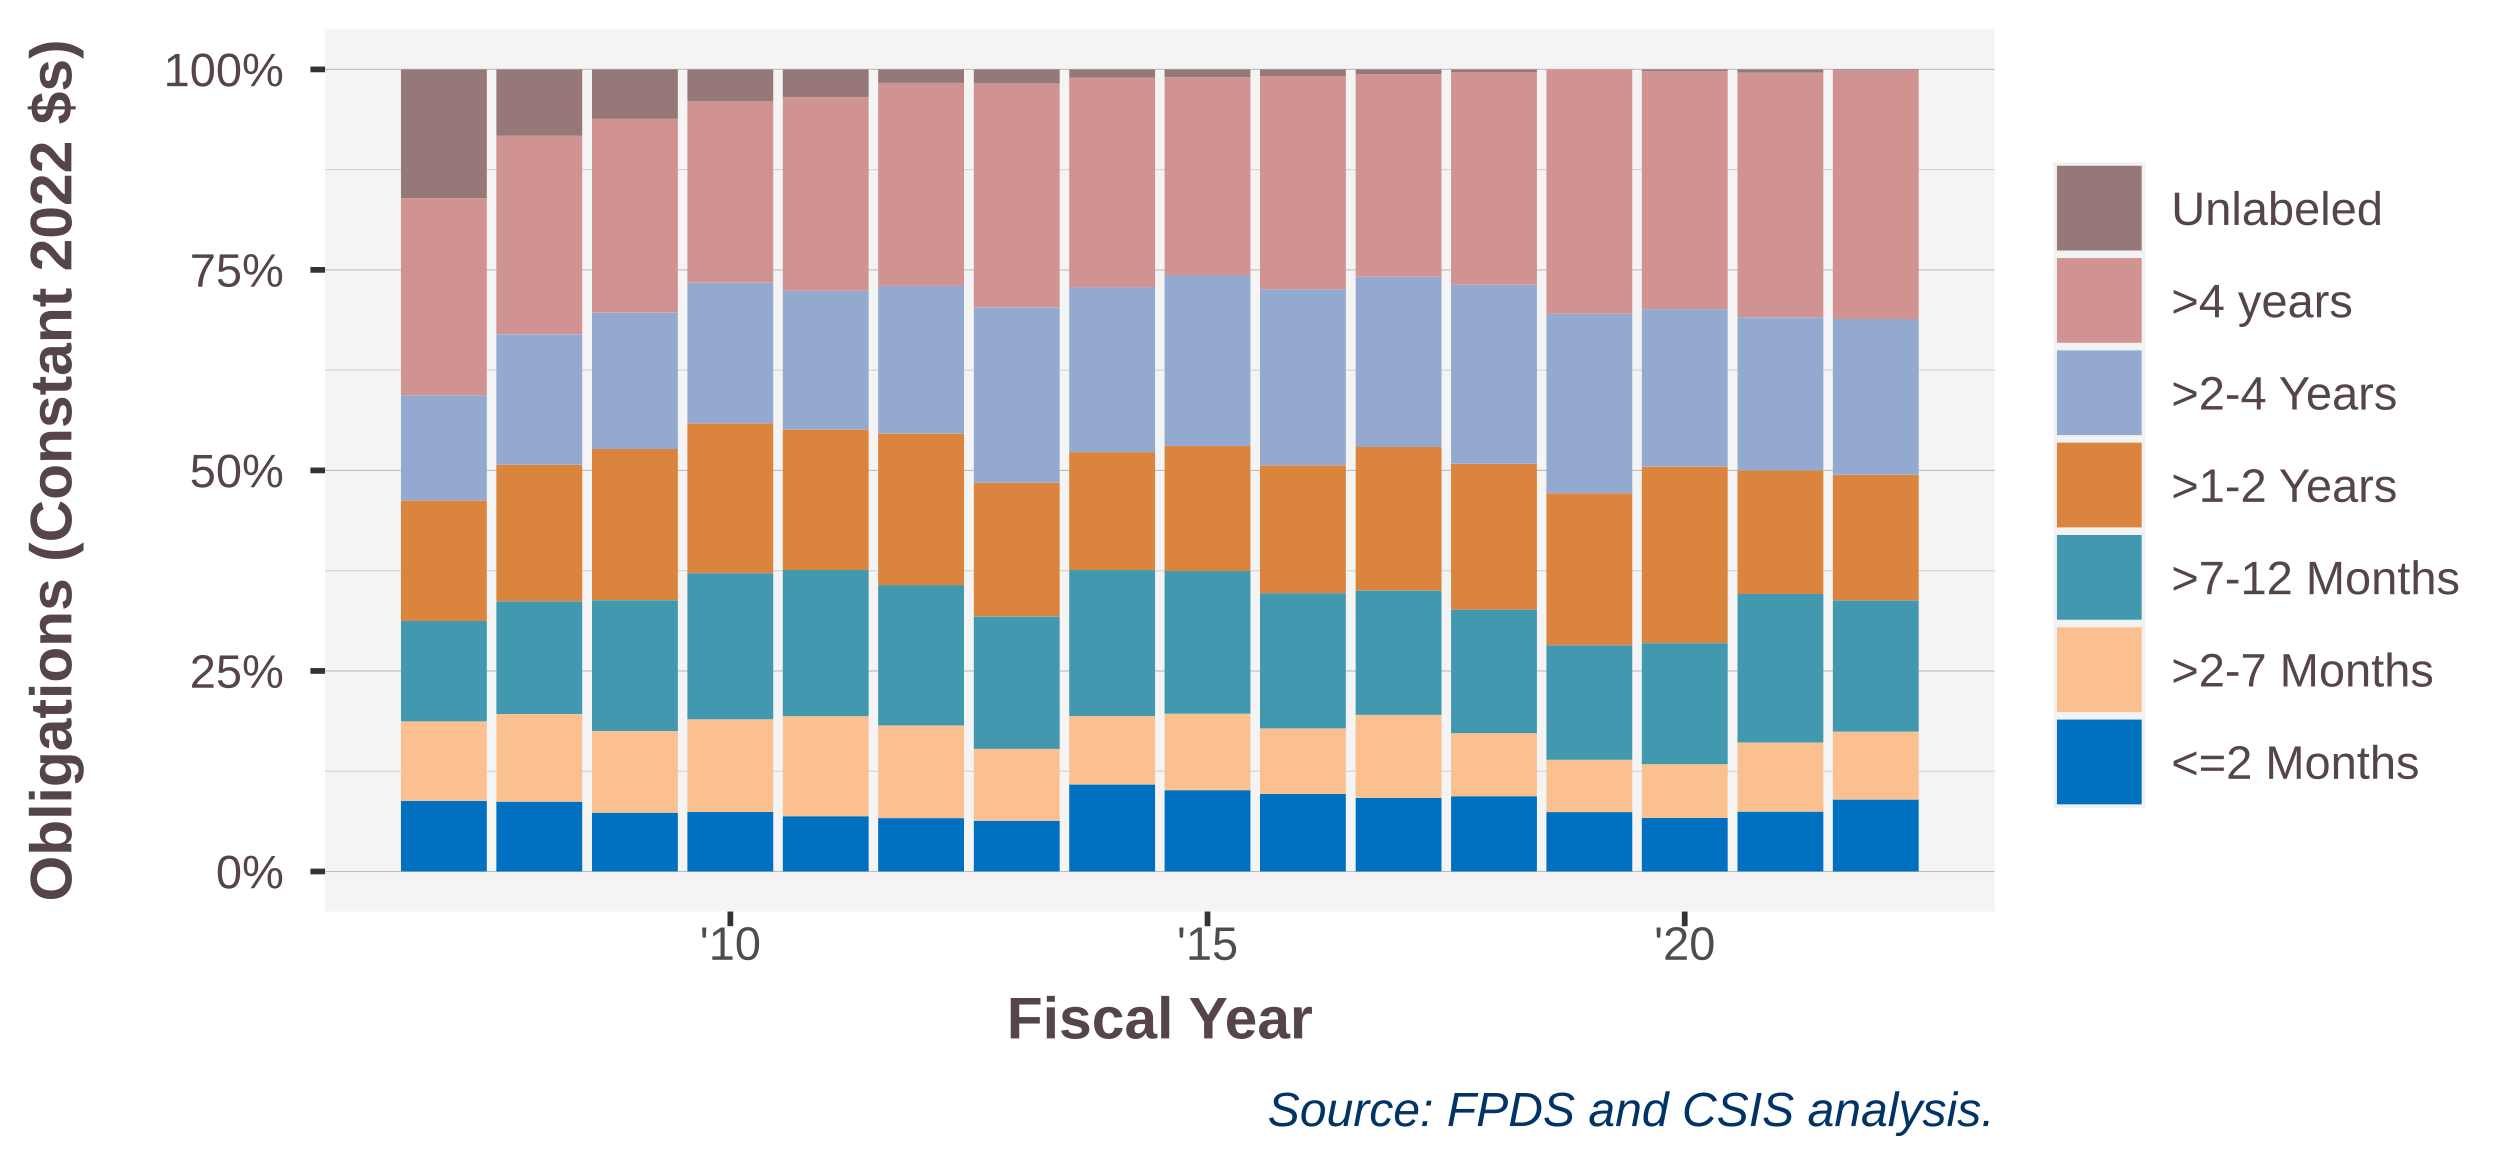
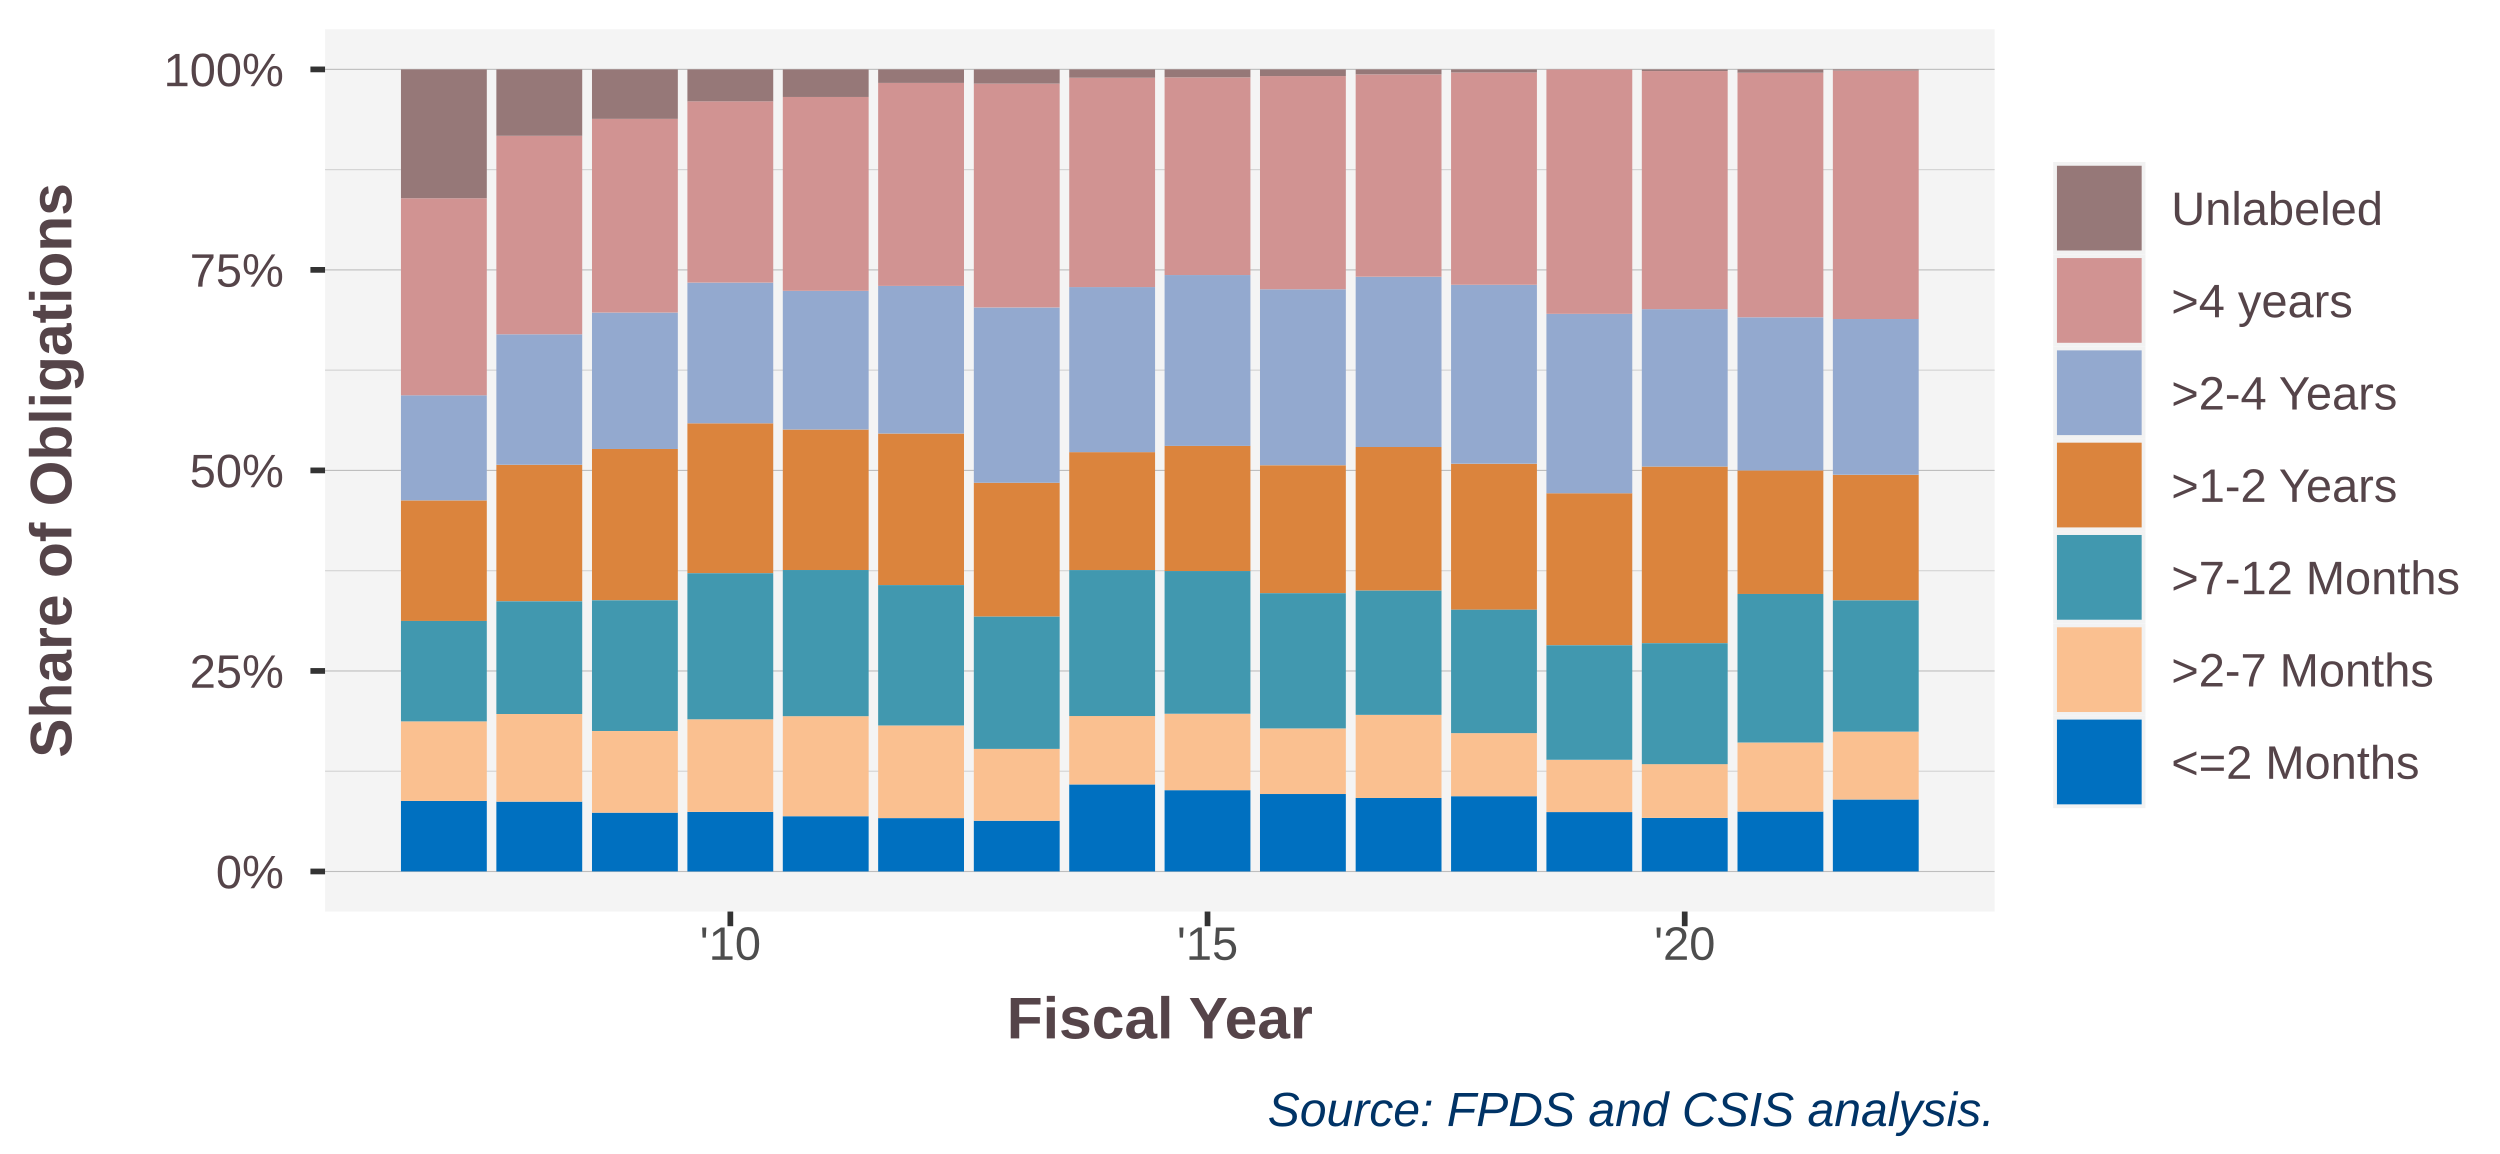
<svg xmlns="http://www.w3.org/2000/svg" class="svglite" width="468.00pt" height="216.00pt" viewBox="0 0 468.00 216.00">
  <defs>
    <style type="text/css">
    .svglite line, .svglite polyline, .svglite polygon, .svglite path, .svglite rect, .svglite circle {
      fill: none;
      stroke: #000000;
      stroke-linecap: round;
      stroke-linejoin: round;
      stroke-miterlimit: 10.00;
    }
    .svglite text {
      white-space: pre;
    }
  </style>
  </defs>
  <rect width="100%" height="100%" style="stroke: none; fill: #FFFFFF;" />
  <defs>
    <clipPath id="cpMC4wMHw0NjguMDB8MC4wMHwyMTYuMDA=">
      <rect x="0.00" y="0.00" width="468.00" height="216.00" />
    </clipPath>
  </defs>
  <g clip-path="url(#cpMC4wMHw0NjguMDB8MC4wMHwyMTYuMDA=)">
    <rect x="0.00" y="0.00" width="468.00" height="216.00" style="stroke-width: 1.07; stroke: #FFFFFF; fill: #FFFFFF;" />
  </g>
  <defs>
    <clipPath id="cpNjAuODV8MzczLjM5fDUuNDh8MTcwLjY0">
      <rect x="60.85" y="5.48" width="312.54" height="165.16" />
    </clipPath>
  </defs>
  <g clip-path="url(#cpNjAuODV8MzczLjM5fDUuNDh8MTcwLjY0)">
    <rect x="60.85" y="5.48" width="312.54" height="165.16" style="stroke-width: 1.07; stroke: none; fill: #F4F4F4;" />
    <polyline points="60.85,144.37 373.39,144.37 " style="stroke-width: 0.21; stroke: #D3D3D3; stroke-linecap: butt;" />
    <polyline points="60.85,106.83 373.39,106.83 " style="stroke-width: 0.21; stroke: #D3D3D3; stroke-linecap: butt;" />
    <polyline points="60.85,69.29 373.39,69.29 " style="stroke-width: 0.21; stroke: #D3D3D3; stroke-linecap: butt;" />
    <polyline points="60.85,31.76 373.39,31.76 " style="stroke-width: 0.21; stroke: #D3D3D3; stroke-linecap: butt;" />
    <polyline points="60.85,163.14 373.39,163.14 " style="stroke-width: 0.21; stroke: #BEBEBE; stroke-linecap: butt;" />
    <polyline points="60.85,125.60 373.39,125.60 " style="stroke-width: 0.21; stroke: #BEBEBE; stroke-linecap: butt;" />
    <polyline points="60.85,88.06 373.39,88.06 " style="stroke-width: 0.21; stroke: #BEBEBE; stroke-linecap: butt;" />
    <polyline points="60.85,50.52 373.39,50.52 " style="stroke-width: 0.21; stroke: #BEBEBE; stroke-linecap: butt;" />
    <polyline points="60.85,12.99 373.39,12.99 " style="stroke-width: 0.21; stroke: #BEBEBE; stroke-linecap: butt;" />
    <rect x="75.06" y="149.93" width="16.07" height="13.20" style="stroke-width: 1.07; stroke: none; stroke-linecap: butt; stroke-linejoin: miter; fill: #0070C0;" />
    <rect x="92.92" y="150.06" width="16.07" height="13.08" style="stroke-width: 1.07; stroke: none; stroke-linecap: butt; stroke-linejoin: miter; fill: #0070C0;" />
    <rect x="110.82" y="152.12" width="16.07" height="11.01" style="stroke-width: 1.07; stroke: none; stroke-linecap: butt; stroke-linejoin: miter; fill: #0070C0;" />
    <rect x="128.68" y="151.98" width="16.07" height="11.16" style="stroke-width: 1.07; stroke: none; stroke-linecap: butt; stroke-linejoin: miter; fill: #0070C0;" />
    <rect x="146.54" y="152.80" width="16.07" height="10.34" style="stroke-width: 1.07; stroke: none; stroke-linecap: butt; stroke-linejoin: miter; fill: #0070C0;" />
    <rect x="164.39" y="153.15" width="16.07" height="9.99" style="stroke-width: 1.07; stroke: none; stroke-linecap: butt; stroke-linejoin: miter; fill: #0070C0;" />
    <rect x="182.30" y="153.64" width="16.07" height="9.49" style="stroke-width: 1.07; stroke: none; stroke-linecap: butt; stroke-linejoin: miter; fill: #0070C0;" />
    <rect x="200.16" y="146.84" width="16.07" height="16.30" style="stroke-width: 1.07; stroke: none; stroke-linecap: butt; stroke-linejoin: miter; fill: #0070C0;" />
    <rect x="218.01" y="147.92" width="16.07" height="15.22" style="stroke-width: 1.07; stroke: none; stroke-linecap: butt; stroke-linejoin: miter; fill: #0070C0;" />
    <rect x="235.87" y="148.64" width="16.07" height="14.50" style="stroke-width: 1.07; stroke: none; stroke-linecap: butt; stroke-linejoin: miter; fill: #0070C0;" />
    <rect x="253.78" y="149.38" width="16.07" height="13.76" style="stroke-width: 1.07; stroke: none; stroke-linecap: butt; stroke-linejoin: miter; fill: #0070C0;" />
    <rect x="271.64" y="149.05" width="16.07" height="14.09" style="stroke-width: 1.07; stroke: none; stroke-linecap: butt; stroke-linejoin: miter; fill: #0070C0;" />
    <rect x="289.49" y="152.02" width="16.07" height="11.12" style="stroke-width: 1.07; stroke: none; stroke-linecap: butt; stroke-linejoin: miter; fill: #0070C0;" />
    <rect x="307.35" y="153.11" width="16.07" height="10.03" style="stroke-width: 1.07; stroke: none; stroke-linecap: butt; stroke-linejoin: miter; fill: #0070C0;" />
    <rect x="325.26" y="151.92" width="16.07" height="11.21" style="stroke-width: 1.07; stroke: none; stroke-linecap: butt; stroke-linejoin: miter; fill: #0070C0;" />
    <rect x="343.11" y="149.66" width="16.07" height="13.48" style="stroke-width: 1.07; stroke: none; stroke-linecap: butt; stroke-linejoin: miter; fill: #0070C0;" />
    <rect x="75.06" y="93.67" width="16.07" height="22.57" style="stroke-width: 1.07; stroke: none; stroke-linecap: butt; stroke-linejoin: miter; fill: #DB843D;" />
    <rect x="92.92" y="87.00" width="16.07" height="25.57" style="stroke-width: 1.07; stroke: none; stroke-linecap: butt; stroke-linejoin: miter; fill: #DB843D;" />
    <rect x="110.82" y="84.05" width="16.07" height="28.33" style="stroke-width: 1.07; stroke: none; stroke-linecap: butt; stroke-linejoin: miter; fill: #DB843D;" />
    <rect x="128.68" y="79.24" width="16.07" height="28.07" style="stroke-width: 1.07; stroke: none; stroke-linecap: butt; stroke-linejoin: miter; fill: #DB843D;" />
    <rect x="146.54" y="80.40" width="16.07" height="26.31" style="stroke-width: 1.07; stroke: none; stroke-linecap: butt; stroke-linejoin: miter; fill: #DB843D;" />
    <rect x="164.39" y="81.15" width="16.07" height="28.38" style="stroke-width: 1.07; stroke: none; stroke-linecap: butt; stroke-linejoin: miter; fill: #DB843D;" />
    <rect x="182.30" y="90.36" width="16.07" height="25.08" style="stroke-width: 1.07; stroke: none; stroke-linecap: butt; stroke-linejoin: miter; fill: #DB843D;" />
    <rect x="200.16" y="84.64" width="16.07" height="22.07" style="stroke-width: 1.07; stroke: none; stroke-linecap: butt; stroke-linejoin: miter; fill: #DB843D;" />
    <rect x="218.01" y="83.46" width="16.07" height="23.44" style="stroke-width: 1.07; stroke: none; stroke-linecap: butt; stroke-linejoin: miter; fill: #DB843D;" />
    <rect x="235.87" y="87.10" width="16.07" height="23.96" style="stroke-width: 1.07; stroke: none; stroke-linecap: butt; stroke-linejoin: miter; fill: #DB843D;" />
    <rect x="253.78" y="83.68" width="16.07" height="26.89" style="stroke-width: 1.07; stroke: none; stroke-linecap: butt; stroke-linejoin: miter; fill: #DB843D;" />
    <rect x="271.64" y="86.81" width="16.07" height="27.34" style="stroke-width: 1.07; stroke: none; stroke-linecap: butt; stroke-linejoin: miter; fill: #DB843D;" />
    <rect x="289.49" y="92.33" width="16.07" height="28.47" style="stroke-width: 1.07; stroke: none; stroke-linecap: butt; stroke-linejoin: miter; fill: #DB843D;" />
    <rect x="307.35" y="87.33" width="16.07" height="33.07" style="stroke-width: 1.07; stroke: none; stroke-linecap: butt; stroke-linejoin: miter; fill: #DB843D;" />
    <rect x="325.26" y="88.05" width="16.07" height="23.14" style="stroke-width: 1.07; stroke: none; stroke-linecap: butt; stroke-linejoin: miter; fill: #DB843D;" />
    <rect x="343.11" y="88.88" width="16.07" height="23.53" style="stroke-width: 1.07; stroke: none; stroke-linecap: butt; stroke-linejoin: miter; fill: #DB843D;" />
    <rect x="75.06" y="73.99" width="16.07" height="19.68" style="stroke-width: 1.07; stroke: none; stroke-linecap: butt; stroke-linejoin: miter; fill: #93A9CF;" />
    <rect x="92.92" y="62.58" width="16.07" height="24.42" style="stroke-width: 1.07; stroke: none; stroke-linecap: butt; stroke-linejoin: miter; fill: #93A9CF;" />
    <rect x="110.82" y="58.51" width="16.07" height="25.54" style="stroke-width: 1.07; stroke: none; stroke-linecap: butt; stroke-linejoin: miter; fill: #93A9CF;" />
    <rect x="128.68" y="52.90" width="16.07" height="26.34" style="stroke-width: 1.07; stroke: none; stroke-linecap: butt; stroke-linejoin: miter; fill: #93A9CF;" />
    <rect x="146.54" y="54.44" width="16.07" height="25.96" style="stroke-width: 1.07; stroke: none; stroke-linecap: butt; stroke-linejoin: miter; fill: #93A9CF;" />
    <rect x="164.39" y="53.52" width="16.07" height="27.63" style="stroke-width: 1.07; stroke: none; stroke-linecap: butt; stroke-linejoin: miter; fill: #93A9CF;" />
    <rect x="182.30" y="57.56" width="16.07" height="32.81" style="stroke-width: 1.07; stroke: none; stroke-linecap: butt; stroke-linejoin: miter; fill: #93A9CF;" />
    <rect x="200.16" y="53.74" width="16.07" height="30.90" style="stroke-width: 1.07; stroke: none; stroke-linecap: butt; stroke-linejoin: miter; fill: #93A9CF;" />
    <rect x="218.01" y="51.49" width="16.07" height="31.98" style="stroke-width: 1.07; stroke: none; stroke-linecap: butt; stroke-linejoin: miter; fill: #93A9CF;" />
    <rect x="235.87" y="54.15" width="16.07" height="32.94" style="stroke-width: 1.07; stroke: none; stroke-linecap: butt; stroke-linejoin: miter; fill: #93A9CF;" />
    <rect x="253.78" y="51.81" width="16.07" height="31.87" style="stroke-width: 1.07; stroke: none; stroke-linecap: butt; stroke-linejoin: miter; fill: #93A9CF;" />
    <rect x="271.64" y="53.31" width="16.07" height="33.49" style="stroke-width: 1.07; stroke: none; stroke-linecap: butt; stroke-linejoin: miter; fill: #93A9CF;" />
    <rect x="289.49" y="58.76" width="16.07" height="33.58" style="stroke-width: 1.07; stroke: none; stroke-linecap: butt; stroke-linejoin: miter; fill: #93A9CF;" />
    <rect x="307.35" y="57.87" width="16.07" height="29.47" style="stroke-width: 1.07; stroke: none; stroke-linecap: butt; stroke-linejoin: miter; fill: #93A9CF;" />
    <rect x="325.26" y="59.40" width="16.07" height="28.66" style="stroke-width: 1.07; stroke: none; stroke-linecap: butt; stroke-linejoin: miter; fill: #93A9CF;" />
    <rect x="343.11" y="59.72" width="16.07" height="29.15" style="stroke-width: 1.07; stroke: none; stroke-linecap: butt; stroke-linejoin: miter; fill: #93A9CF;" />
    <rect x="75.06" y="135.03" width="16.07" height="14.90" style="stroke-width: 1.07; stroke: none; stroke-linecap: butt; stroke-linejoin: miter; fill: #FAC090;" />
    <rect x="92.92" y="133.66" width="16.07" height="16.40" style="stroke-width: 1.07; stroke: none; stroke-linecap: butt; stroke-linejoin: miter; fill: #FAC090;" />
    <rect x="110.82" y="136.85" width="16.07" height="15.28" style="stroke-width: 1.07; stroke: none; stroke-linecap: butt; stroke-linejoin: miter; fill: #FAC090;" />
    <rect x="128.68" y="134.65" width="16.07" height="17.33" style="stroke-width: 1.07; stroke: none; stroke-linecap: butt; stroke-linejoin: miter; fill: #FAC090;" />
    <rect x="146.54" y="134.07" width="16.07" height="18.72" style="stroke-width: 1.07; stroke: none; stroke-linecap: butt; stroke-linejoin: miter; fill: #FAC090;" />
    <rect x="164.39" y="135.81" width="16.07" height="17.34" style="stroke-width: 1.07; stroke: none; stroke-linecap: butt; stroke-linejoin: miter; fill: #FAC090;" />
    <rect x="182.30" y="140.19" width="16.07" height="13.45" style="stroke-width: 1.07; stroke: none; stroke-linecap: butt; stroke-linejoin: miter; fill: #FAC090;" />
    <rect x="200.16" y="134.03" width="16.07" height="12.81" style="stroke-width: 1.07; stroke: none; stroke-linecap: butt; stroke-linejoin: miter; fill: #FAC090;" />
    <rect x="218.01" y="133.61" width="16.07" height="14.31" style="stroke-width: 1.07; stroke: none; stroke-linecap: butt; stroke-linejoin: miter; fill: #FAC090;" />
    <rect x="235.87" y="136.36" width="16.07" height="12.28" style="stroke-width: 1.07; stroke: none; stroke-linecap: butt; stroke-linejoin: miter; fill: #FAC090;" />
    <rect x="253.78" y="133.82" width="16.07" height="15.56" style="stroke-width: 1.07; stroke: none; stroke-linecap: butt; stroke-linejoin: miter; fill: #FAC090;" />
    <rect x="271.64" y="137.24" width="16.07" height="11.81" style="stroke-width: 1.07; stroke: none; stroke-linecap: butt; stroke-linejoin: miter; fill: #FAC090;" />
    <rect x="289.49" y="142.23" width="16.07" height="9.79" style="stroke-width: 1.07; stroke: none; stroke-linecap: butt; stroke-linejoin: miter; fill: #FAC090;" />
    <rect x="307.35" y="143.04" width="16.07" height="10.06" style="stroke-width: 1.07; stroke: none; stroke-linecap: butt; stroke-linejoin: miter; fill: #FAC090;" />
    <rect x="325.26" y="139.00" width="16.07" height="12.92" style="stroke-width: 1.07; stroke: none; stroke-linecap: butt; stroke-linejoin: miter; fill: #FAC090;" />
    <rect x="343.11" y="136.96" width="16.07" height="12.70" style="stroke-width: 1.07; stroke: none; stroke-linecap: butt; stroke-linejoin: miter; fill: #FAC090;" />
    <rect x="75.06" y="37.11" width="16.07" height="36.89" style="stroke-width: 1.07; stroke: none; stroke-linecap: butt; stroke-linejoin: miter; fill: #D19392;" />
    <rect x="92.92" y="25.42" width="16.07" height="37.16" style="stroke-width: 1.07; stroke: none; stroke-linecap: butt; stroke-linejoin: miter; fill: #D19392;" />
    <rect x="110.82" y="22.25" width="16.07" height="36.26" style="stroke-width: 1.07; stroke: none; stroke-linecap: butt; stroke-linejoin: miter; fill: #D19392;" />
    <rect x="128.68" y="18.96" width="16.07" height="33.94" style="stroke-width: 1.07; stroke: none; stroke-linecap: butt; stroke-linejoin: miter; fill: #D19392;" />
    <rect x="146.54" y="18.15" width="16.07" height="36.29" style="stroke-width: 1.07; stroke: none; stroke-linecap: butt; stroke-linejoin: miter; fill: #D19392;" />
    <rect x="164.39" y="15.52" width="16.07" height="38.00" style="stroke-width: 1.07; stroke: none; stroke-linecap: butt; stroke-linejoin: miter; fill: #D19392;" />
    <rect x="182.30" y="15.64" width="16.07" height="41.91" style="stroke-width: 1.07; stroke: none; stroke-linecap: butt; stroke-linejoin: miter; fill: #D19392;" />
    <rect x="200.16" y="14.54" width="16.07" height="39.20" style="stroke-width: 1.07; stroke: none; stroke-linecap: butt; stroke-linejoin: miter; fill: #D19392;" />
    <rect x="218.01" y="14.48" width="16.07" height="37.00" style="stroke-width: 1.07; stroke: none; stroke-linecap: butt; stroke-linejoin: miter; fill: #D19392;" />
    <rect x="235.87" y="14.24" width="16.07" height="39.91" style="stroke-width: 1.07; stroke: none; stroke-linecap: butt; stroke-linejoin: miter; fill: #D19392;" />
    <rect x="253.78" y="13.92" width="16.07" height="37.88" style="stroke-width: 1.07; stroke: none; stroke-linecap: butt; stroke-linejoin: miter; fill: #D19392;" />
    <rect x="271.64" y="13.55" width="16.07" height="39.76" style="stroke-width: 1.07; stroke: none; stroke-linecap: butt; stroke-linejoin: miter; fill: #D19392;" />
    <rect x="289.49" y="13.01" width="16.07" height="45.74" style="stroke-width: 1.07; stroke: none; stroke-linecap: butt; stroke-linejoin: miter; fill: #D19392;" />
    <rect x="307.35" y="13.30" width="16.07" height="44.57" style="stroke-width: 1.07; stroke: none; stroke-linecap: butt; stroke-linejoin: miter; fill: #D19392;" />
    <rect x="325.26" y="13.60" width="16.07" height="45.79" style="stroke-width: 1.07; stroke: none; stroke-linecap: butt; stroke-linejoin: miter; fill: #D19392;" />
    <rect x="343.11" y="13.21" width="16.07" height="46.51" style="stroke-width: 1.07; stroke: none; stroke-linecap: butt; stroke-linejoin: miter; fill: #D19392;" />
    <rect x="75.06" y="116.24" width="16.07" height="18.80" style="stroke-width: 1.07; stroke: none; stroke-linecap: butt; stroke-linejoin: miter; fill: #4198AF;" />
    <rect x="92.92" y="112.57" width="16.07" height="21.09" style="stroke-width: 1.07; stroke: none; stroke-linecap: butt; stroke-linejoin: miter; fill: #4198AF;" />
    <rect x="110.82" y="112.38" width="16.07" height="24.46" style="stroke-width: 1.07; stroke: none; stroke-linecap: butt; stroke-linejoin: miter; fill: #4198AF;" />
    <rect x="128.68" y="107.31" width="16.07" height="27.34" style="stroke-width: 1.07; stroke: none; stroke-linecap: butt; stroke-linejoin: miter; fill: #4198AF;" />
    <rect x="146.54" y="106.71" width="16.07" height="27.36" style="stroke-width: 1.07; stroke: none; stroke-linecap: butt; stroke-linejoin: miter; fill: #4198AF;" />
    <rect x="164.39" y="109.53" width="16.07" height="26.28" style="stroke-width: 1.07; stroke: none; stroke-linecap: butt; stroke-linejoin: miter; fill: #4198AF;" />
    <rect x="182.30" y="115.44" width="16.07" height="24.75" style="stroke-width: 1.07; stroke: none; stroke-linecap: butt; stroke-linejoin: miter; fill: #4198AF;" />
    <rect x="200.16" y="106.72" width="16.07" height="27.32" style="stroke-width: 1.07; stroke: none; stroke-linecap: butt; stroke-linejoin: miter; fill: #4198AF;" />
    <rect x="218.01" y="106.90" width="16.07" height="26.71" style="stroke-width: 1.07; stroke: none; stroke-linecap: butt; stroke-linejoin: miter; fill: #4198AF;" />
    <rect x="235.87" y="111.05" width="16.07" height="25.31" style="stroke-width: 1.07; stroke: none; stroke-linecap: butt; stroke-linejoin: miter; fill: #4198AF;" />
    <rect x="253.78" y="110.57" width="16.07" height="23.25" style="stroke-width: 1.07; stroke: none; stroke-linecap: butt; stroke-linejoin: miter; fill: #4198AF;" />
    <rect x="271.64" y="114.14" width="16.07" height="23.10" style="stroke-width: 1.07; stroke: none; stroke-linecap: butt; stroke-linejoin: miter; fill: #4198AF;" />
    <rect x="289.49" y="120.80" width="16.07" height="21.43" style="stroke-width: 1.07; stroke: none; stroke-linecap: butt; stroke-linejoin: miter; fill: #4198AF;" />
    <rect x="307.35" y="120.41" width="16.07" height="22.64" style="stroke-width: 1.07; stroke: none; stroke-linecap: butt; stroke-linejoin: miter; fill: #4198AF;" />
    <rect x="325.26" y="111.19" width="16.07" height="27.81" style="stroke-width: 1.07; stroke: none; stroke-linecap: butt; stroke-linejoin: miter; fill: #4198AF;" />
    <rect x="343.11" y="112.40" width="16.07" height="24.56" style="stroke-width: 1.07; stroke: none; stroke-linecap: butt; stroke-linejoin: miter; fill: #4198AF;" />
    <rect x="75.06" y="12.99" width="16.07" height="24.12" style="stroke-width: 1.07; stroke: none; stroke-linecap: butt; stroke-linejoin: miter; fill: #967878;" />
    <rect x="92.92" y="12.99" width="16.07" height="12.43" style="stroke-width: 1.07; stroke: none; stroke-linecap: butt; stroke-linejoin: miter; fill: #967878;" />
    <rect x="110.82" y="12.99" width="16.07" height="9.26" style="stroke-width: 1.07; stroke: none; stroke-linecap: butt; stroke-linejoin: miter; fill: #967878;" />
    <rect x="128.68" y="12.99" width="16.07" height="5.98" style="stroke-width: 1.07; stroke: none; stroke-linecap: butt; stroke-linejoin: miter; fill: #967878;" />
    <rect x="146.54" y="12.99" width="16.07" height="5.16" style="stroke-width: 1.07; stroke: none; stroke-linecap: butt; stroke-linejoin: miter; fill: #967878;" />
    <rect x="164.39" y="12.99" width="16.07" height="2.53" style="stroke-width: 1.07; stroke: none; stroke-linecap: butt; stroke-linejoin: miter; fill: #967878;" />
    <rect x="182.30" y="12.99" width="16.07" height="2.66" style="stroke-width: 1.07; stroke: none; stroke-linecap: butt; stroke-linejoin: miter; fill: #967878;" />
    <rect x="200.16" y="12.99" width="16.07" height="1.56" style="stroke-width: 1.07; stroke: none; stroke-linecap: butt; stroke-linejoin: miter; fill: #967878;" />
    <rect x="218.01" y="12.99" width="16.07" height="1.49" style="stroke-width: 1.07; stroke: none; stroke-linecap: butt; stroke-linejoin: miter; fill: #967878;" />
    <rect x="235.87" y="12.99" width="16.07" height="1.25" style="stroke-width: 1.07; stroke: none; stroke-linecap: butt; stroke-linejoin: miter; fill: #967878;" />
    <rect x="253.78" y="12.99" width="16.07" height="0.93" style="stroke-width: 1.07; stroke: none; stroke-linecap: butt; stroke-linejoin: miter; fill: #967878;" />
    <rect x="271.64" y="12.99" width="16.07" height="0.57" style="stroke-width: 1.07; stroke: none; stroke-linecap: butt; stroke-linejoin: miter; fill: #967878;" />
    <rect x="289.49" y="12.99" width="16.07" height="0.026" style="stroke-width: 1.07; stroke: none; stroke-linecap: butt; stroke-linejoin: miter; fill: #967878;" />
    <rect x="307.35" y="12.99" width="16.07" height="0.31" style="stroke-width: 1.07; stroke: none; stroke-linecap: butt; stroke-linejoin: miter; fill: #967878;" />
    <rect x="325.26" y="12.99" width="16.07" height="0.62" style="stroke-width: 1.07; stroke: none; stroke-linecap: butt; stroke-linejoin: miter; fill: #967878;" />
    <rect x="343.11" y="12.99" width="16.07" height="0.22" style="stroke-width: 1.07; stroke: none; stroke-linecap: butt; stroke-linejoin: miter; fill: #967878;" />
  </g>
  <g clip-path="url(#cpMC4wMHw0NjguMDB8MC4wMHwyMTYuMDA=)">
    <text x="53.13" y="166.29" text-anchor="end" style="font-size: 8.80px;fill: #554449; font-family: &quot;Arial&quot;;" textLength="12.72px" lengthAdjust="spacingAndGlyphs">0%</text>
    <text x="53.13" y="128.75" text-anchor="end" style="font-size: 8.80px;fill: #554449; font-family: &quot;Arial&quot;;" textLength="17.62px" lengthAdjust="spacingAndGlyphs">25%</text>
    <text x="53.13" y="91.21" text-anchor="end" style="font-size: 8.80px;fill: #554449; font-family: &quot;Arial&quot;;" textLength="17.62px" lengthAdjust="spacingAndGlyphs">50%</text>
    <text x="53.13" y="53.67" text-anchor="end" style="font-size: 8.80px;fill: #554449; font-family: &quot;Arial&quot;;" textLength="17.62px" lengthAdjust="spacingAndGlyphs">75%</text>
    <text x="53.13" y="16.14" text-anchor="end" style="font-size: 8.80px;fill: #554449; font-family: &quot;Arial&quot;;" textLength="22.51px" lengthAdjust="spacingAndGlyphs">100%</text>
    <polyline points="58.11,163.14 60.85,163.14 " style="stroke-width: 1.07; stroke: #333333; stroke-linecap: butt;" />
    <polyline points="58.11,125.60 60.85,125.60 " style="stroke-width: 1.07; stroke: #333333; stroke-linecap: butt;" />
    <polyline points="58.11,88.06 60.85,88.06 " style="stroke-width: 1.07; stroke: #333333; stroke-linecap: butt;" />
    <polyline points="58.11,50.52 60.85,50.52 " style="stroke-width: 1.07; stroke: #333333; stroke-linecap: butt;" />
    <polyline points="58.11,12.99 60.85,12.99 " style="stroke-width: 1.07; stroke: #333333; stroke-linecap: butt;" />
    <polyline points="136.72,173.38 136.72,170.64 " style="stroke-width: 1.07; stroke: #333333; stroke-linecap: butt;" />
    <polyline points="226.05,173.38 226.05,170.64 " style="stroke-width: 1.07; stroke: #333333; stroke-linecap: butt;" />
    <polyline points="315.38,173.38 315.38,170.64 " style="stroke-width: 1.07; stroke: #333333; stroke-linecap: butt;" />
    <text x="136.72" y="179.68" text-anchor="middle" style="font-size: 8.80px;fill: #4D4D4D; font-family: &quot;Arial&quot;;" textLength="11.47px" lengthAdjust="spacingAndGlyphs">'10</text>
    <text x="226.05" y="179.68" text-anchor="middle" style="font-size: 8.80px;fill: #4D4D4D; font-family: &quot;Arial&quot;;" textLength="11.47px" lengthAdjust="spacingAndGlyphs">'15</text>
    <text x="315.38" y="179.68" text-anchor="middle" style="font-size: 8.80px;fill: #4D4D4D; font-family: &quot;Arial&quot;;" textLength="11.47px" lengthAdjust="spacingAndGlyphs">'20</text>
    <text x="217.12" y="194.39" text-anchor="middle" style="font-size: 11.00px; font-weight: bold;fill: #554449; font-family: &quot;Arial&quot;;" textLength="57.31px" lengthAdjust="spacingAndGlyphs">Fiscal Year</text>
-     <text transform="translate(13.36,88.06) rotate(-90)" text-anchor="middle" style="font-size: 11.00px; font-weight: bold;fill: #554449; font-family: &quot;Arial&quot;;" textLength="161.41px" lengthAdjust="spacingAndGlyphs">Obligations (Constant 2022 $s)</text>
+     <text transform="translate(13.36,88.06) rotate(-90)" text-anchor="middle" style="font-size: 11.00px; font-weight: bold;fill: #554449; font-family: &quot;Arial&quot;;" textLength="107.60px" lengthAdjust="spacingAndGlyphs">Share of Obligations</text>
    <rect x="384.35" y="24.84" width="78.17" height="126.44" style="stroke-width: 1.07; stroke: none; fill: #FFFFFF;" />
    <rect x="384.35" y="30.32" width="17.28" height="17.28" style="stroke-width: 1.07; stroke: none; fill: #F2F2F2;" />
    <rect x="385.06" y="31.03" width="15.86" height="15.86" style="stroke-width: 1.07; stroke: none; stroke-linecap: butt; stroke-linejoin: miter; fill: #967878;" />
    <rect x="384.35" y="47.60" width="17.28" height="17.28" style="stroke-width: 1.07; stroke: none; fill: #F2F2F2;" />
    <rect x="385.06" y="48.31" width="15.86" height="15.86" style="stroke-width: 1.07; stroke: none; stroke-linecap: butt; stroke-linejoin: miter; fill: #D19392;" />
    <rect x="384.35" y="64.88" width="17.28" height="17.28" style="stroke-width: 1.07; stroke: none; fill: #F2F2F2;" />
    <rect x="385.06" y="65.59" width="15.86" height="15.86" style="stroke-width: 1.07; stroke: none; stroke-linecap: butt; stroke-linejoin: miter; fill: #93A9CF;" />
    <rect x="384.35" y="82.16" width="17.28" height="17.28" style="stroke-width: 1.07; stroke: none; fill: #F2F2F2;" />
    <rect x="385.06" y="82.87" width="15.86" height="15.86" style="stroke-width: 1.07; stroke: none; stroke-linecap: butt; stroke-linejoin: miter; fill: #DB843D;" />
    <rect x="384.35" y="99.44" width="17.28" height="17.28" style="stroke-width: 1.07; stroke: none; fill: #F2F2F2;" />
    <rect x="385.06" y="100.15" width="15.86" height="15.86" style="stroke-width: 1.07; stroke: none; stroke-linecap: butt; stroke-linejoin: miter; fill: #4198AF;" />
    <rect x="384.35" y="116.72" width="17.28" height="17.28" style="stroke-width: 1.07; stroke: none; fill: #F2F2F2;" />
    <rect x="385.06" y="117.43" width="15.86" height="15.86" style="stroke-width: 1.07; stroke: none; stroke-linecap: butt; stroke-linejoin: miter; fill: #FAC090;" />
    <rect x="384.35" y="134.00" width="17.28" height="17.28" style="stroke-width: 1.07; stroke: none; fill: #F2F2F2;" />
    <rect x="385.06" y="134.71" width="15.86" height="15.86" style="stroke-width: 1.07; stroke: none; stroke-linecap: butt; stroke-linejoin: miter; fill: #0070C0;" />
    <text x="406.46" y="42.11" style="font-size: 8.80px;fill: #554449; font-family: &quot;Arial&quot;;" textLength="39.63px" lengthAdjust="spacingAndGlyphs">Unlabeled</text>
    <text x="406.46" y="59.39" style="font-size: 8.80px;fill: #554449; font-family: &quot;Arial&quot;;" textLength="34.01px" lengthAdjust="spacingAndGlyphs">&gt;4 years</text>
    <text x="406.46" y="76.67" style="font-size: 8.80px;fill: #554449; font-family: &quot;Arial&quot;;" textLength="42.34px" lengthAdjust="spacingAndGlyphs">&gt;2-4 Years</text>
    <text x="406.46" y="93.95" style="font-size: 8.80px;fill: #554449; font-family: &quot;Arial&quot;;" textLength="42.34px" lengthAdjust="spacingAndGlyphs">&gt;1-2 Years</text>
    <text x="406.46" y="111.23" style="font-size: 8.80px;fill: #554449; font-family: &quot;Arial&quot;;" textLength="54.07px" lengthAdjust="spacingAndGlyphs">&gt;7-12 Months</text>
    <text x="406.46" y="128.51" style="font-size: 8.80px;fill: #554449; font-family: &quot;Arial&quot;;" textLength="49.18px" lengthAdjust="spacingAndGlyphs">&gt;2-7 Months</text>
    <text x="406.46" y="145.79" style="font-size: 8.80px;fill: #554449; font-family: &quot;Arial&quot;;" textLength="46.49px" lengthAdjust="spacingAndGlyphs">&lt;=2 Months</text>
    <text x="373.39" y="210.80" text-anchor="end" style="font-size: 9.00px; font-style: italic;fill: #003366; font-family: &quot;Arial&quot;;" textLength="136.05px" lengthAdjust="spacingAndGlyphs">Source: FPDS and CSIS analysis.</text>
  </g>
</svg>
